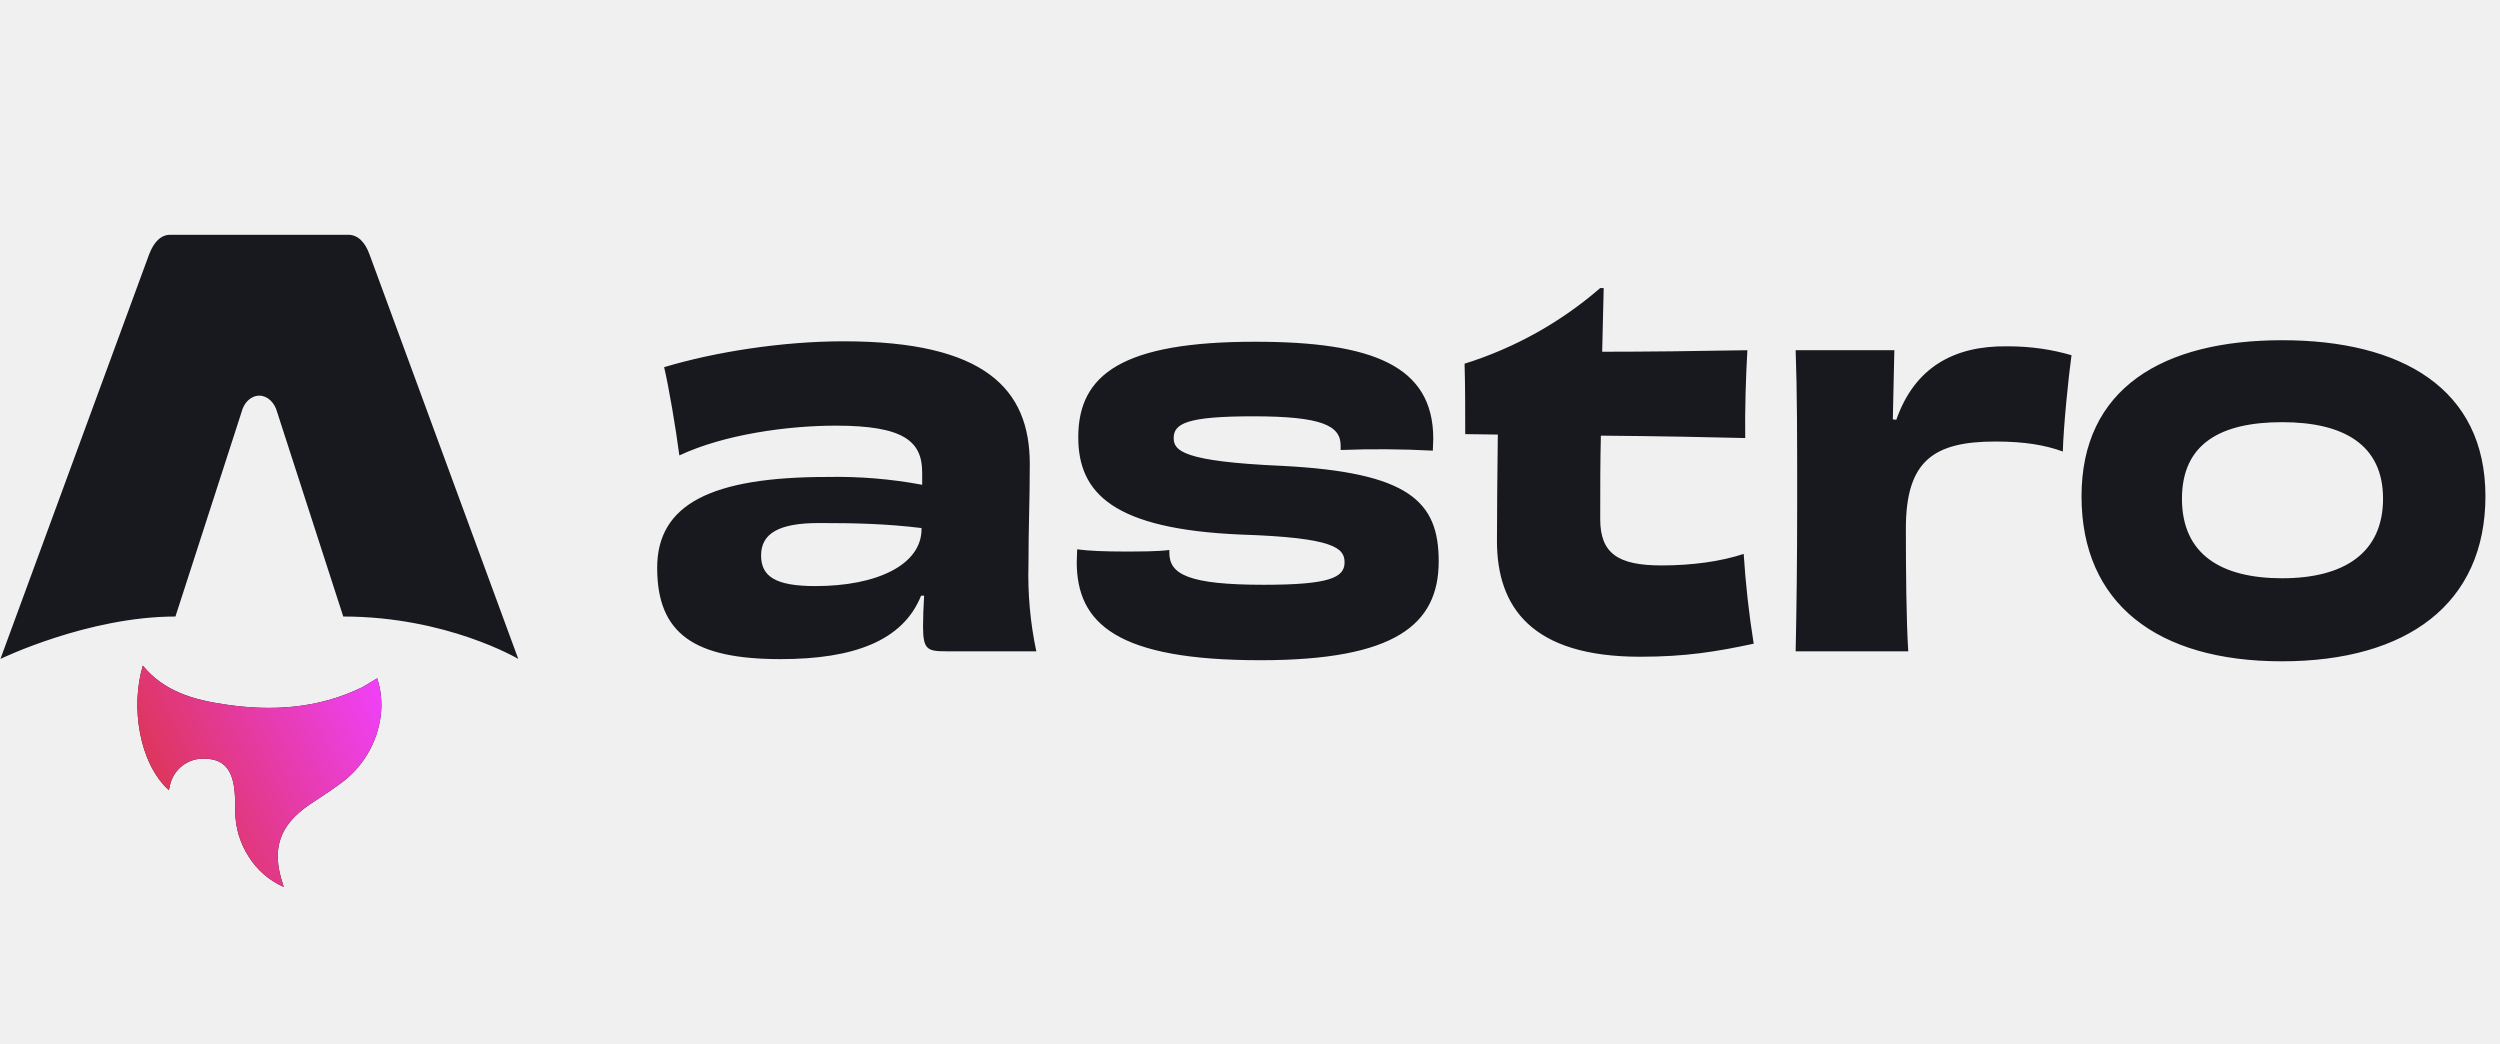
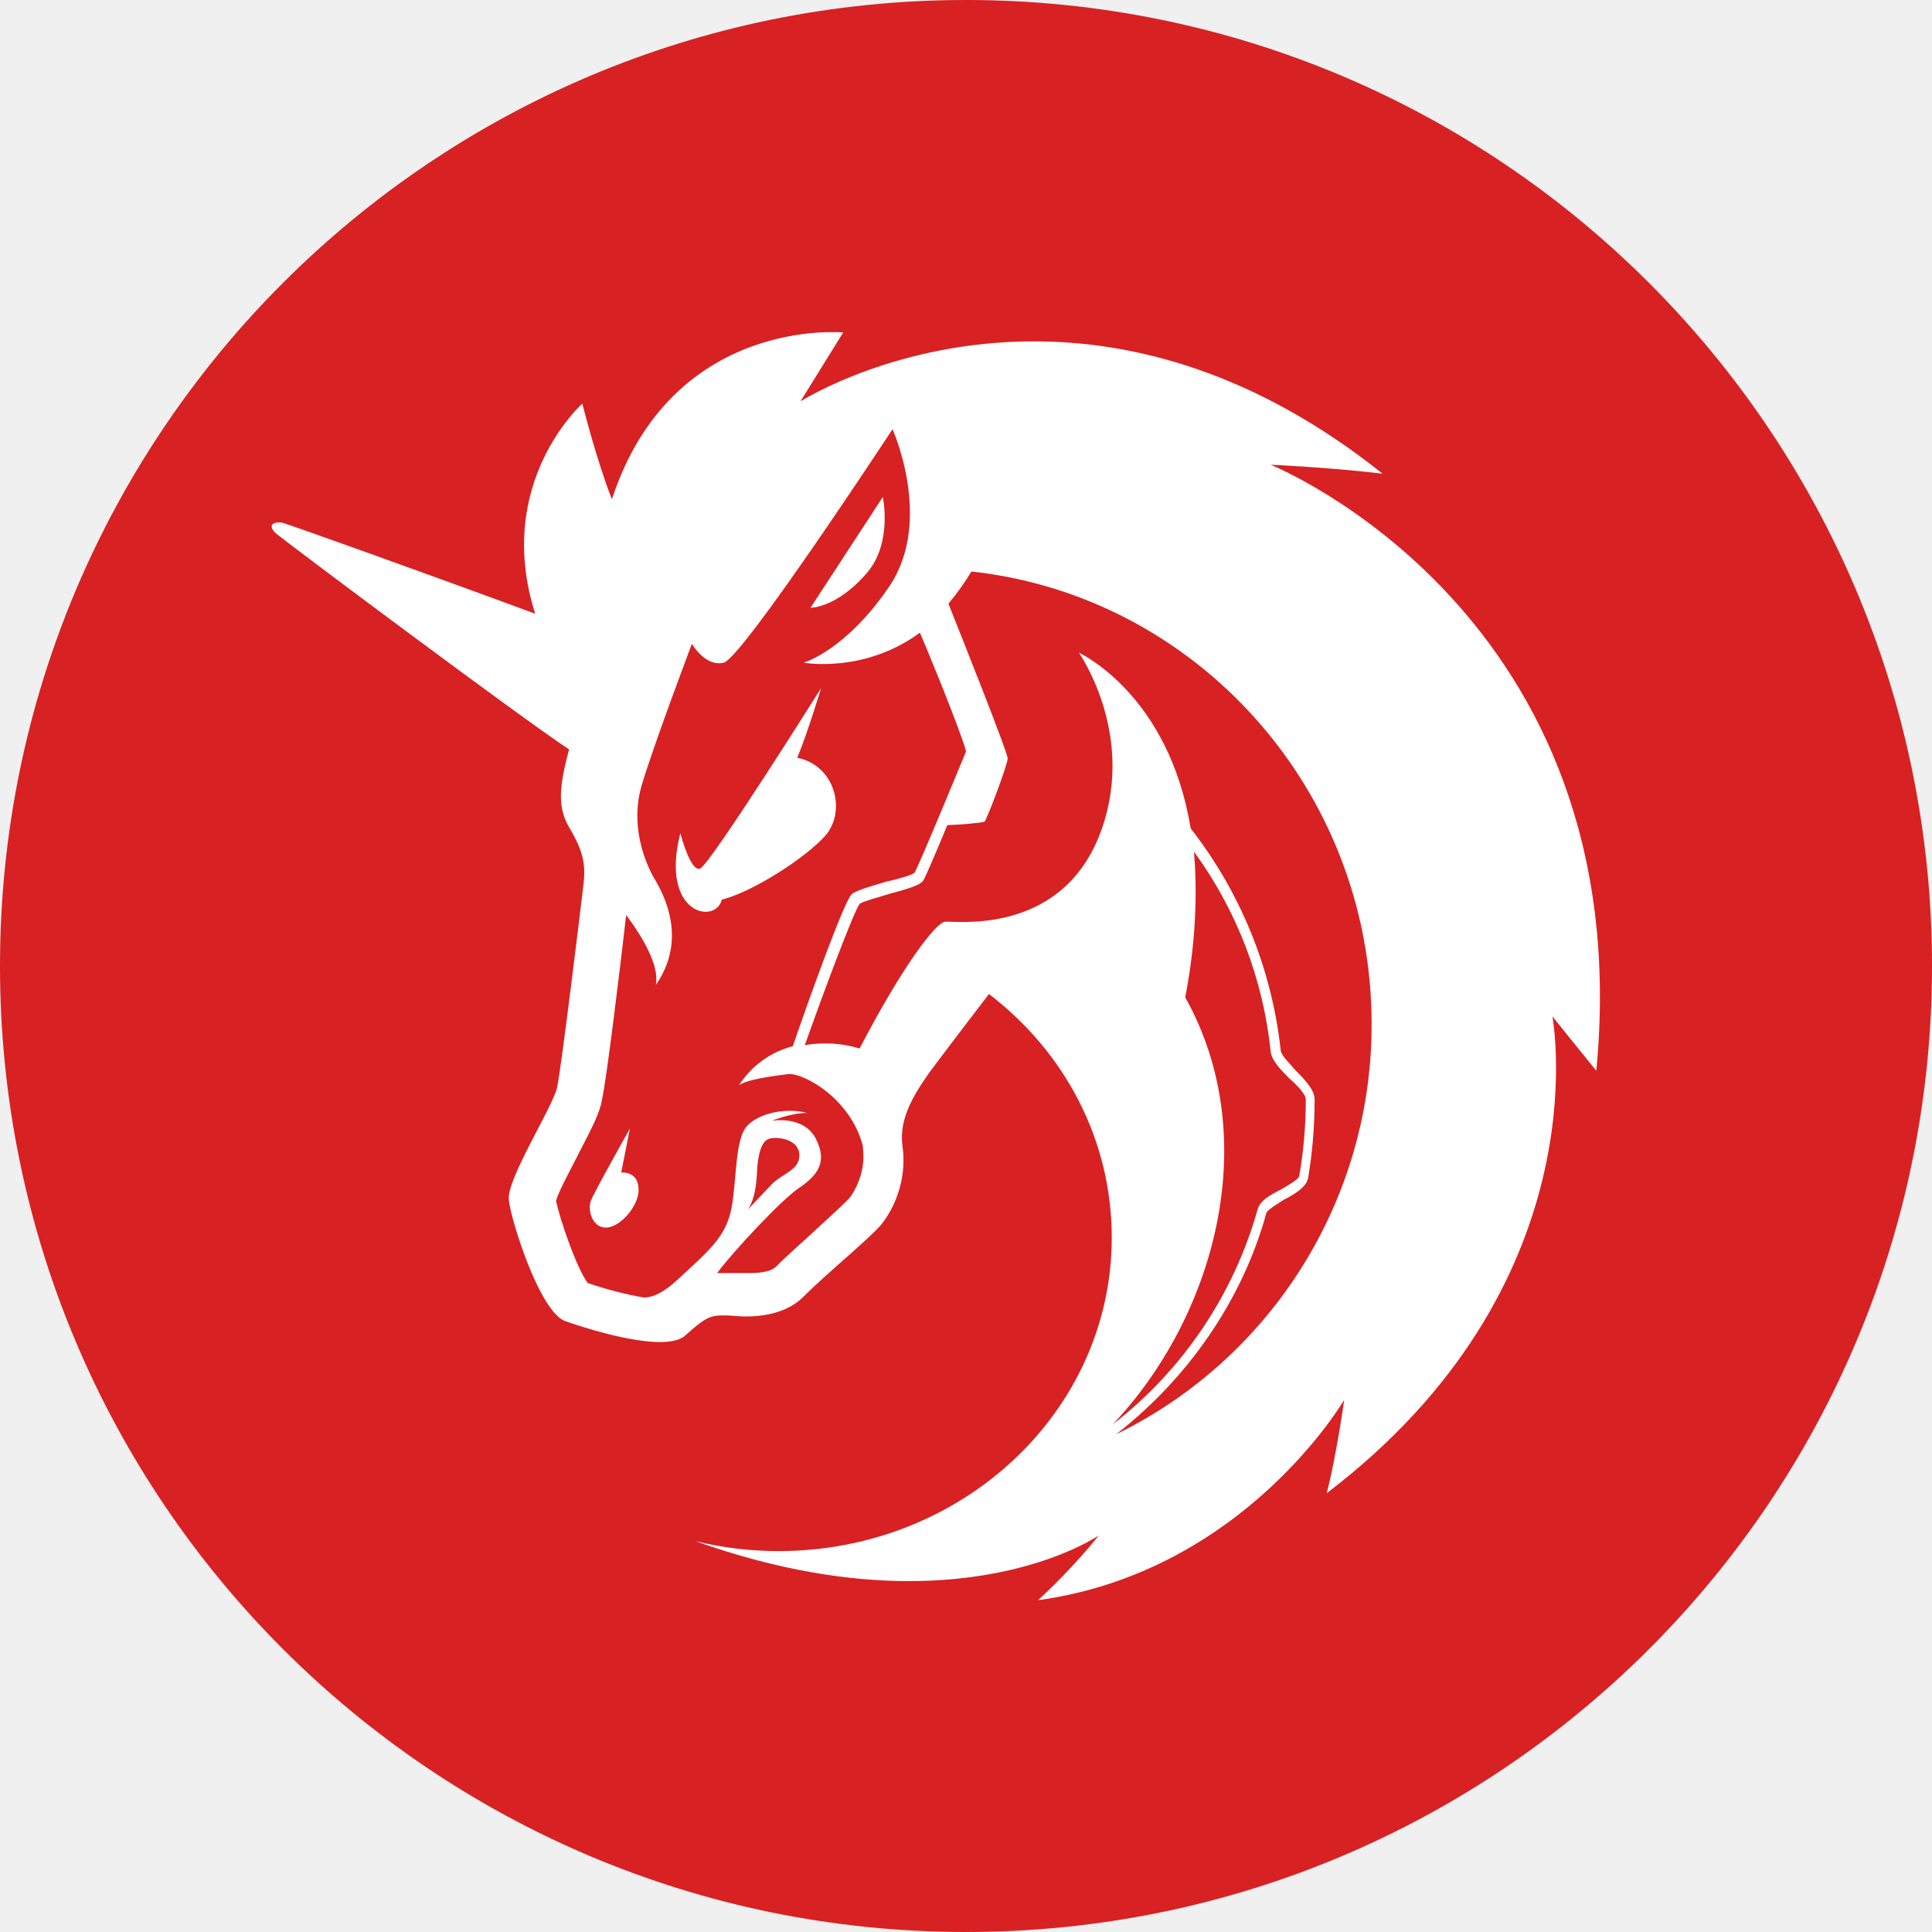
- <svg xmlns="http://www.w3.org/2000/svg" fill="none" width="115" height="48">
-   <path fill="#17191E" d="M7.77 36.35C6.4 35.11 6 32.51 6.57 30.62c.99 1.2 2.35 1.57 3.75 1.78 2.18.33 4.31.2 6.33-.78.23-.12.44-.27.7-.42.18.55.23 1.1.17 1.67a4.56 4.56 0 0 1-1.94 3.23c-.43.32-.9.61-1.34.91-1.38.94-1.76 2.03-1.24 3.62l.05.17a3.63 3.63 0 0 1-1.6-1.38 3.87 3.87 0 0 1-.63-2.1c0-.37 0-.74-.05-1.1-.13-.9-.55-1.3-1.33-1.32a1.56 1.56 0 0 0-1.63 1.26c0 .06-.03.12-.05.2Z" />
-   <path fill="url(#a)" d="M7.77 36.35C6.4 35.11 6 32.51 6.57 30.62c.99 1.2 2.35 1.57 3.75 1.78 2.18.33 4.31.2 6.33-.78.23-.12.44-.27.7-.42.18.55.23 1.1.17 1.67a4.56 4.56 0 0 1-1.94 3.23c-.43.32-.9.61-1.34.91-1.38.94-1.76 2.03-1.24 3.62l.05.17a3.63 3.63 0 0 1-1.6-1.38 3.87 3.87 0 0 1-.63-2.1c0-.37 0-.74-.05-1.1-.13-.9-.55-1.3-1.33-1.32a1.56 1.56 0 0 0-1.63 1.26c0 .06-.03.12-.05.2Z" />
-   <path fill="#17191E" d="M.02 30.31s4.02-1.95 8.05-1.95l3.04-9.4c.11-.45.44-.76.82-.76.37 0 .7.31.82.76l3.04 9.4c4.77 0 8.05 1.95 8.05 1.95L17 11.71c-.2-.56-.53-.91-.98-.91H7.83c-.44 0-.76.35-.97.9L.02 30.31Zm42.37-5.97c0 1.64-2.05 2.62-4.88 2.62-1.85 0-2.5-.45-2.5-1.41 0-1 .8-1.49 2.65-1.49 1.67 0 3.09.03 4.73.23v.05Zm.03-2.04a21.37 21.37 0 0 0-4.37-.36c-5.32 0-7.82 1.25-7.82 4.18 0 3.04 1.71 4.2 5.68 4.2 3.35 0 5.63-.84 6.46-2.92h.14c-.03.5-.05 1-.05 1.4 0 1.07.18 1.16 1.06 1.16h4.15a16.9 16.9 0 0 1-.36-4c0-1.67.06-2.93.06-4.62 0-3.45-2.07-5.64-8.56-5.64-2.8 0-5.9.48-8.26 1.19.22.93.54 2.83.7 4.06 2.04-.96 4.95-1.37 7.2-1.37 3.11 0 3.97.71 3.97 2.15v.57Zm11.37 3c-.56.07-1.33.07-2.12.07-.83 0-1.6-.03-2.12-.1l-.02.58c0 2.85 1.87 4.52 8.45 4.52 6.2 0 8.2-1.64 8.2-4.55 0-2.74-1.33-4.09-7.2-4.39-4.58-.2-4.99-.7-4.99-1.28 0-.66.59-1 3.65-1 3.18 0 4.03.43 4.03 1.35v.2a46.13 46.13 0 0 1 4.24.03l.02-.55c0-3.36-2.8-4.46-8.2-4.46-6.08 0-8.13 1.49-8.13 4.39 0 2.6 1.64 4.23 7.48 4.48 4.3.14 4.77.62 4.77 1.28 0 .7-.7 1.03-3.71 1.03-3.47 0-4.35-.48-4.35-1.47v-.13Zm19.82-12.05a17.5 17.5 0 0 1-6.24 3.48c.03.84.03 2.4.03 3.24l1.5.02c-.02 1.63-.04 3.6-.04 4.9 0 3.04 1.6 5.32 6.58 5.32 2.1 0 3.5-.23 5.23-.6a43.77 43.77 0 0 1-.46-4.13c-1.03.34-2.34.53-3.78.53-2 0-2.82-.55-2.82-2.13 0-1.37 0-2.65.03-3.84 2.57.02 5.13.07 6.64.11-.02-1.18.03-2.9.1-4.04-2.2.04-4.65.07-6.68.07l.07-2.93h-.16Zm13.46 6.04a767.33 767.33 0 0 1 .07-3.18H82.6c.07 1.96.07 3.98.07 6.92 0 2.95-.03 4.99-.07 6.93h5.18c-.09-1.37-.11-3.68-.11-5.65 0-3.1 1.26-4 4.12-4 1.33 0 2.28.16 3.1.46.03-1.16.26-3.43.4-4.43-.86-.25-1.81-.41-2.96-.41-2.46-.03-4.26.98-5.1 3.38l-.17-.02Zm22.55 3.65c0 2.5-1.8 3.66-4.64 3.66-2.81 0-4.61-1.1-4.61-3.66s1.82-3.52 4.61-3.52c2.82 0 4.64 1.03 4.64 3.52Zm4.71-.11c0-4.96-3.87-7.18-9.35-7.18-5.5 0-9.23 2.22-9.23 7.18 0 4.94 3.49 7.59 9.21 7.59 5.77 0 9.37-2.65 9.37-7.6Z" />
-   <defs>
-     <linearGradient id="a" x1="6.33" x2="19.43" y1="40.8" y2="34.6" gradientUnits="userSpaceOnUse">
-       <stop stop-color="#D83333" />
-       <stop offset="1" stop-color="#F041FF" />
-     </linearGradient>
-   </defs>
+ <svg xmlns="http://www.w3.org/2000/svg" width="32" height="32" viewBox="0 0 32 32">
+   <g fill="none">
+     <circle fill="#D82122" cx="16" cy="16" r="16" />
+     <g fill="#FFF">
+       <path d="M14.372 9.474c.412-.5.25-1.242.25-1.242l-1.198 1.835c-.018 0 .43.018.948-.593zm-4.083 9.948l.144-.729s-.595 1.056-.649 1.202c-.054.164.036.455.27.437.235-.018.523-.364.523-.62 0-.327-.288-.29-.288-.29z" />
+       <path d="M21.047 7.698s.908.037 1.852.147c-2.124-1.694-4.14-2.191-5.774-2.191-2.251 0-3.776.939-3.867.994l.708-1.141s-2.833-.277-3.831 2.762c-.255-.645-.49-1.584-.49-1.584s-1.471 1.308-.781 3.48C7.175 9.54 4.76 8.675 4.669 8.656c-.127-.018-.163.037-.163.037s-.037.056.072.148c.2.165 4.013 3.02 4.848 3.572-.181.663-.181.976 0 1.29.255.423.273.644.237.957-.037.313-.364 3.02-.436 3.352-.073.331-.835 1.51-.8 1.86.037.35.51 1.841.927 2.007.309.11 1.071.35 1.58.35.181 0 .345-.037.417-.11.309-.277.4-.332.618-.332h.054c.09 0 .2.018.327.018.29 0 .672-.055.944-.313.4-.405 1.09-.958 1.307-1.215.273-.35.418-.83.345-1.308-.054-.442.182-.829.454-1.215.345-.46.98-1.29.98-1.29 1.254.958 2.034 2.413 2.034 4.034 0 2.872-2.469 5.193-5.52 5.193a5.81 5.81 0 01-1.38-.166c1.399.497 2.579.663 3.541.663 2.052 0 3.142-.755 3.142-.755s-.382.497-1 1.068h.02c3.395-.479 5.047-3.315 5.047-3.315s-.127.921-.29 1.547c4.52-3.444 3.758-7.753 3.74-7.9.036.055.49.608.726.902.726-7.587-5.393-10.036-5.393-10.036zm-6.954 12.117c-.073.092-.381.369-.6.571-.217.203-.453.405-.635.59-.072.073-.218.11-.436.11h-.544c.272-.368 1.071-1.216 1.343-1.4.327-.22.49-.442.29-.828-.199-.387-.725-.295-.725-.295s.308-.129.58-.129c-.344-.092-.78 0-.98.203-.218.202-.181.92-.272 1.38-.091.48-.4.719-.872 1.161-.254.24-.436.313-.58.313a6.189 6.189 0 01-.927-.24c-.181-.239-.454-1.03-.526-1.362.054-.184.272-.571.38-.792.219-.424.346-.663.382-.884.073-.313.309-2.247.4-3.057.236.313.563.829.49 1.16.527-.755.145-1.491-.036-1.786-.164-.295-.382-.884-.2-1.51.181-.626.835-2.357.835-2.357s.218.387.527.313c.308-.074 2.796-3.867 2.796-3.867s.672 1.491-.036 2.578c-.727 1.086-1.435 1.289-1.435 1.289s.999.184 1.925-.497c.381.902.744 1.841.763 1.97-.055.129-.781 1.897-.854 2.007-.036.037-.29.11-.472.148-.309.092-.49.147-.563.202-.127.11-.708 1.731-.98 2.523a1.5 1.5 0 00-.89.645c.127-.092.526-.148.817-.184.254-.019 1.035.405 1.235 1.197v.036c.036.295-.055.571-.2.792zm-1.707.221c.164-.24.145-.644.164-.773.018-.13.054-.369.2-.405.145-.037.49.018.49.276 0 .24-.255.295-.436.46-.127.13-.382.405-.418.442zm7.245-3.517c.182-.94.2-1.75.145-2.413a6.805 6.805 0 011.271 3.315c.018.148.164.295.309.442.127.11.272.258.272.35 0 .424-.036.847-.109 1.27-.018.056-.181.148-.308.222-.182.092-.345.184-.382.331a6.86 6.86 0 01-2.396 3.554c1.688-1.786 2.505-4.732 1.198-7.071zm-1.144 7.237c1.18-.92 2.088-2.21 2.488-3.665.018-.055.181-.147.29-.22.182-.093.363-.203.4-.35.072-.424.109-.866.109-1.308 0-.166-.164-.331-.327-.497-.091-.11-.236-.24-.236-.332a7.25 7.25 0 00-1.49-3.664c-.362-2.21-1.815-2.891-1.851-2.91.036.055.98 1.437.327 3.057-.672 1.64-2.397 1.381-2.542 1.4-.146 0-.709.736-1.417 2.099a1.967 1.967 0 00-.908-.055c.327-.921.817-2.228.908-2.339.037-.037.309-.11.49-.166.345-.092.509-.147.563-.22.037-.056.218-.48.4-.921.163 0 .58-.037.617-.056.037-.037.382-.939.382-1.05 0-.091-.709-1.878-.981-2.56a4.31 4.31 0 00.381-.533c3.723.405 6.628 3.61 6.628 7.495a7.549 7.549 0 01-4.23 6.795z" />
+       <path d="M13.675 13.836c.343-.404.162-1.157-.47-1.285.162-.386.397-1.157.397-1.157s-1.845 2.937-2.008 2.993c-.163.055-.325-.588-.325-.588-.344 1.34.579 1.524.687 1.102.507-.129 1.375-.68 1.719-1.065z" />
+     </g>
+   </g>
</svg>
